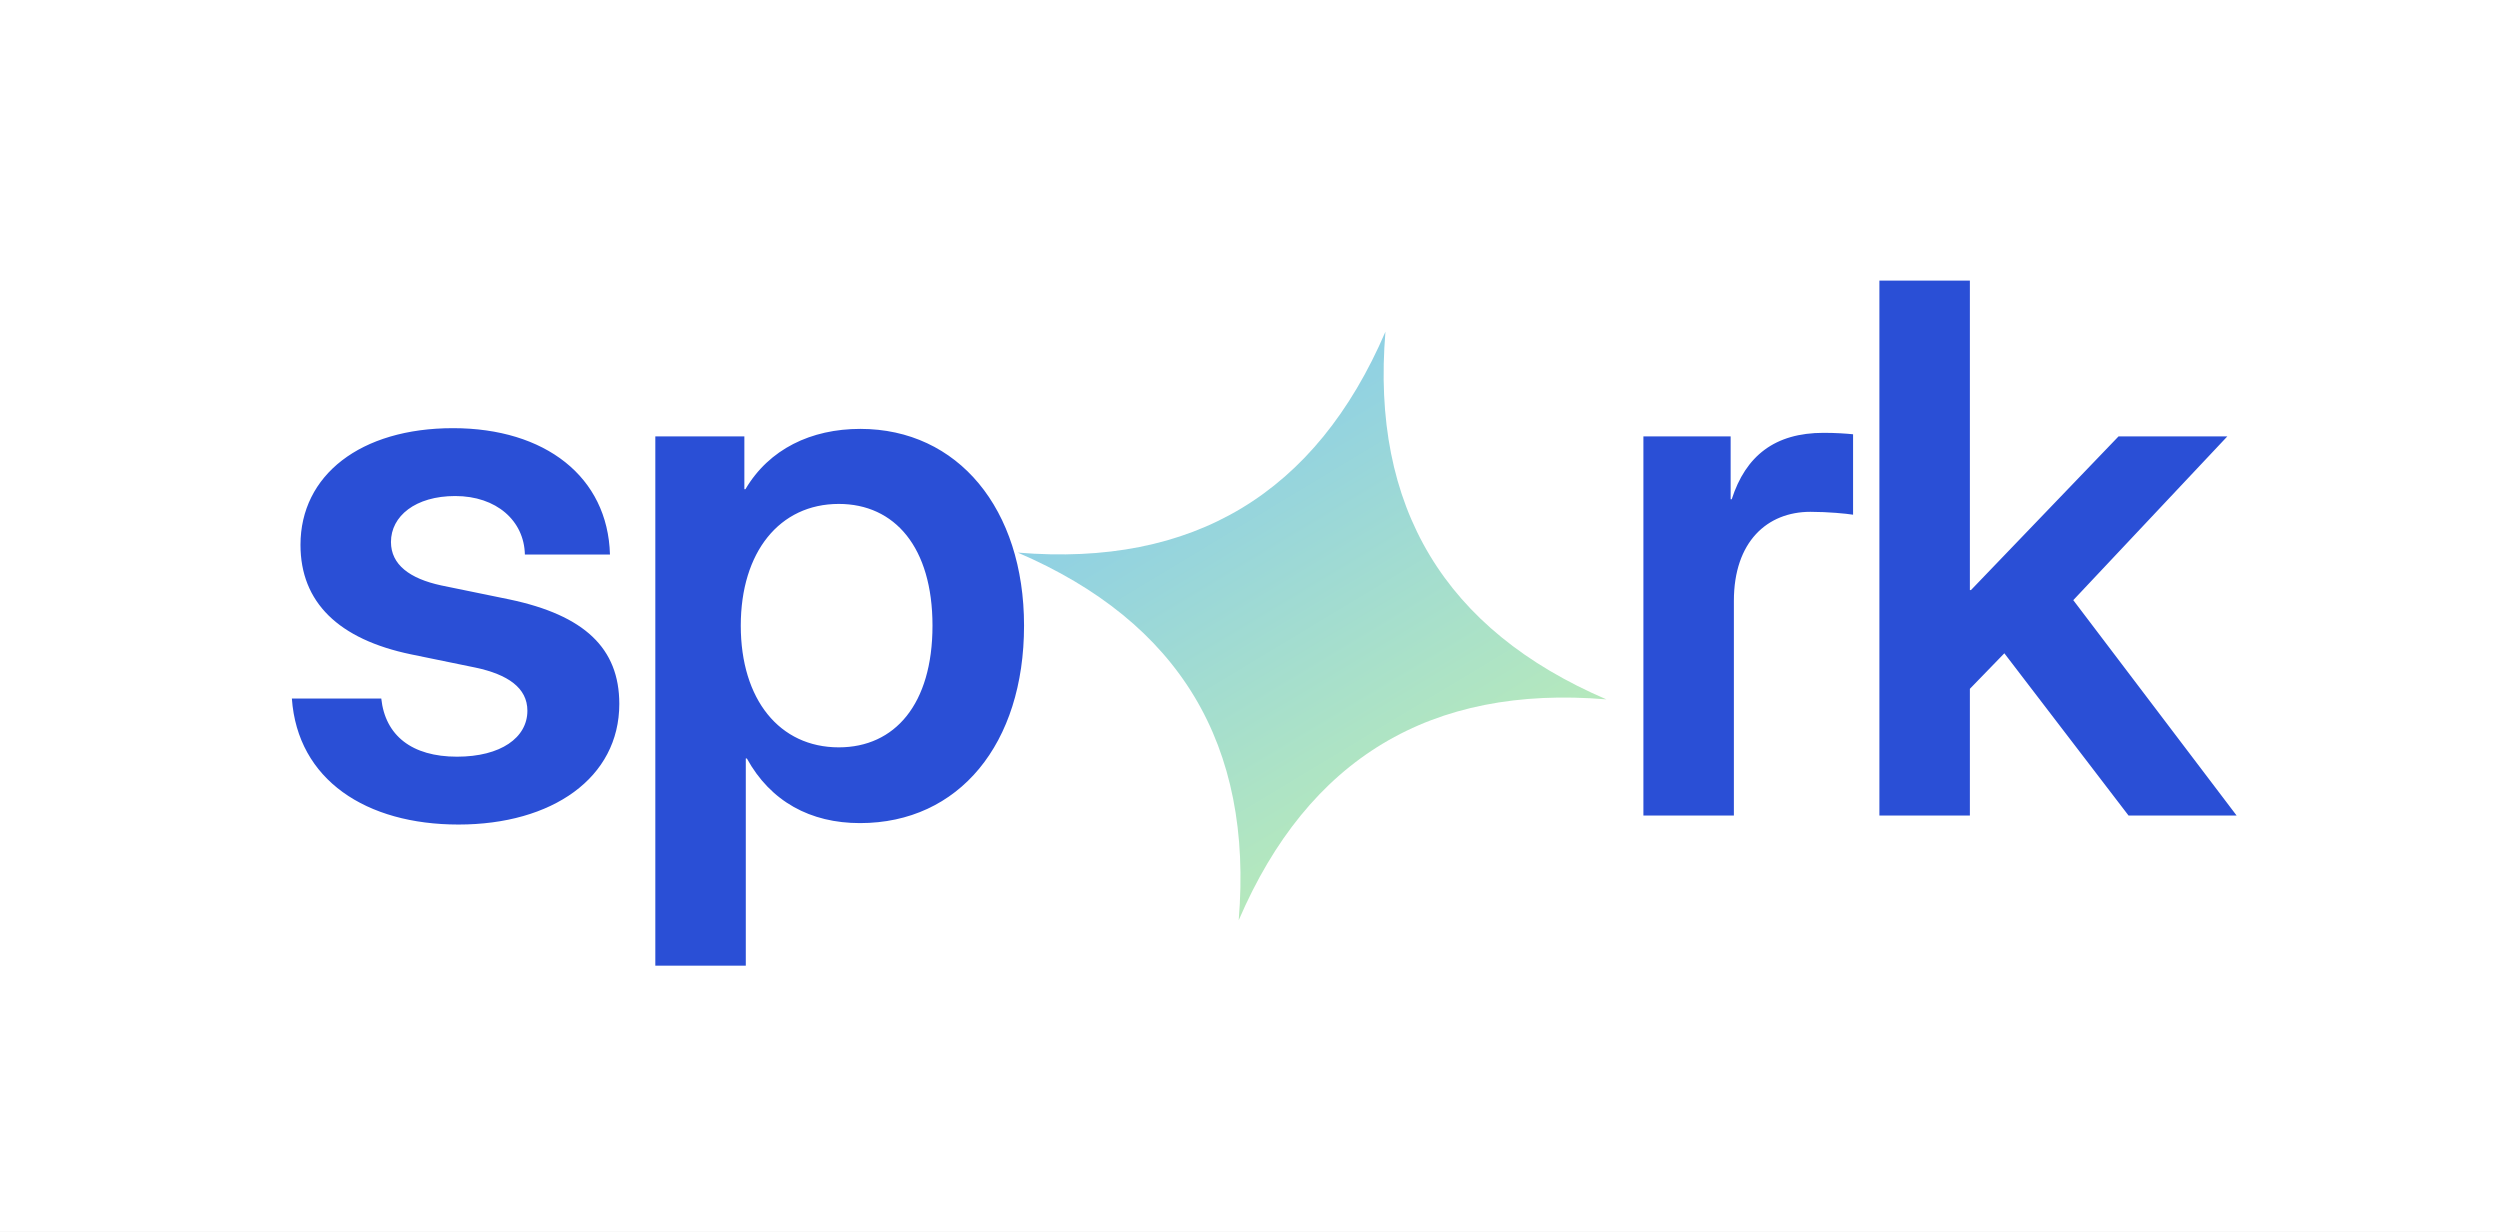
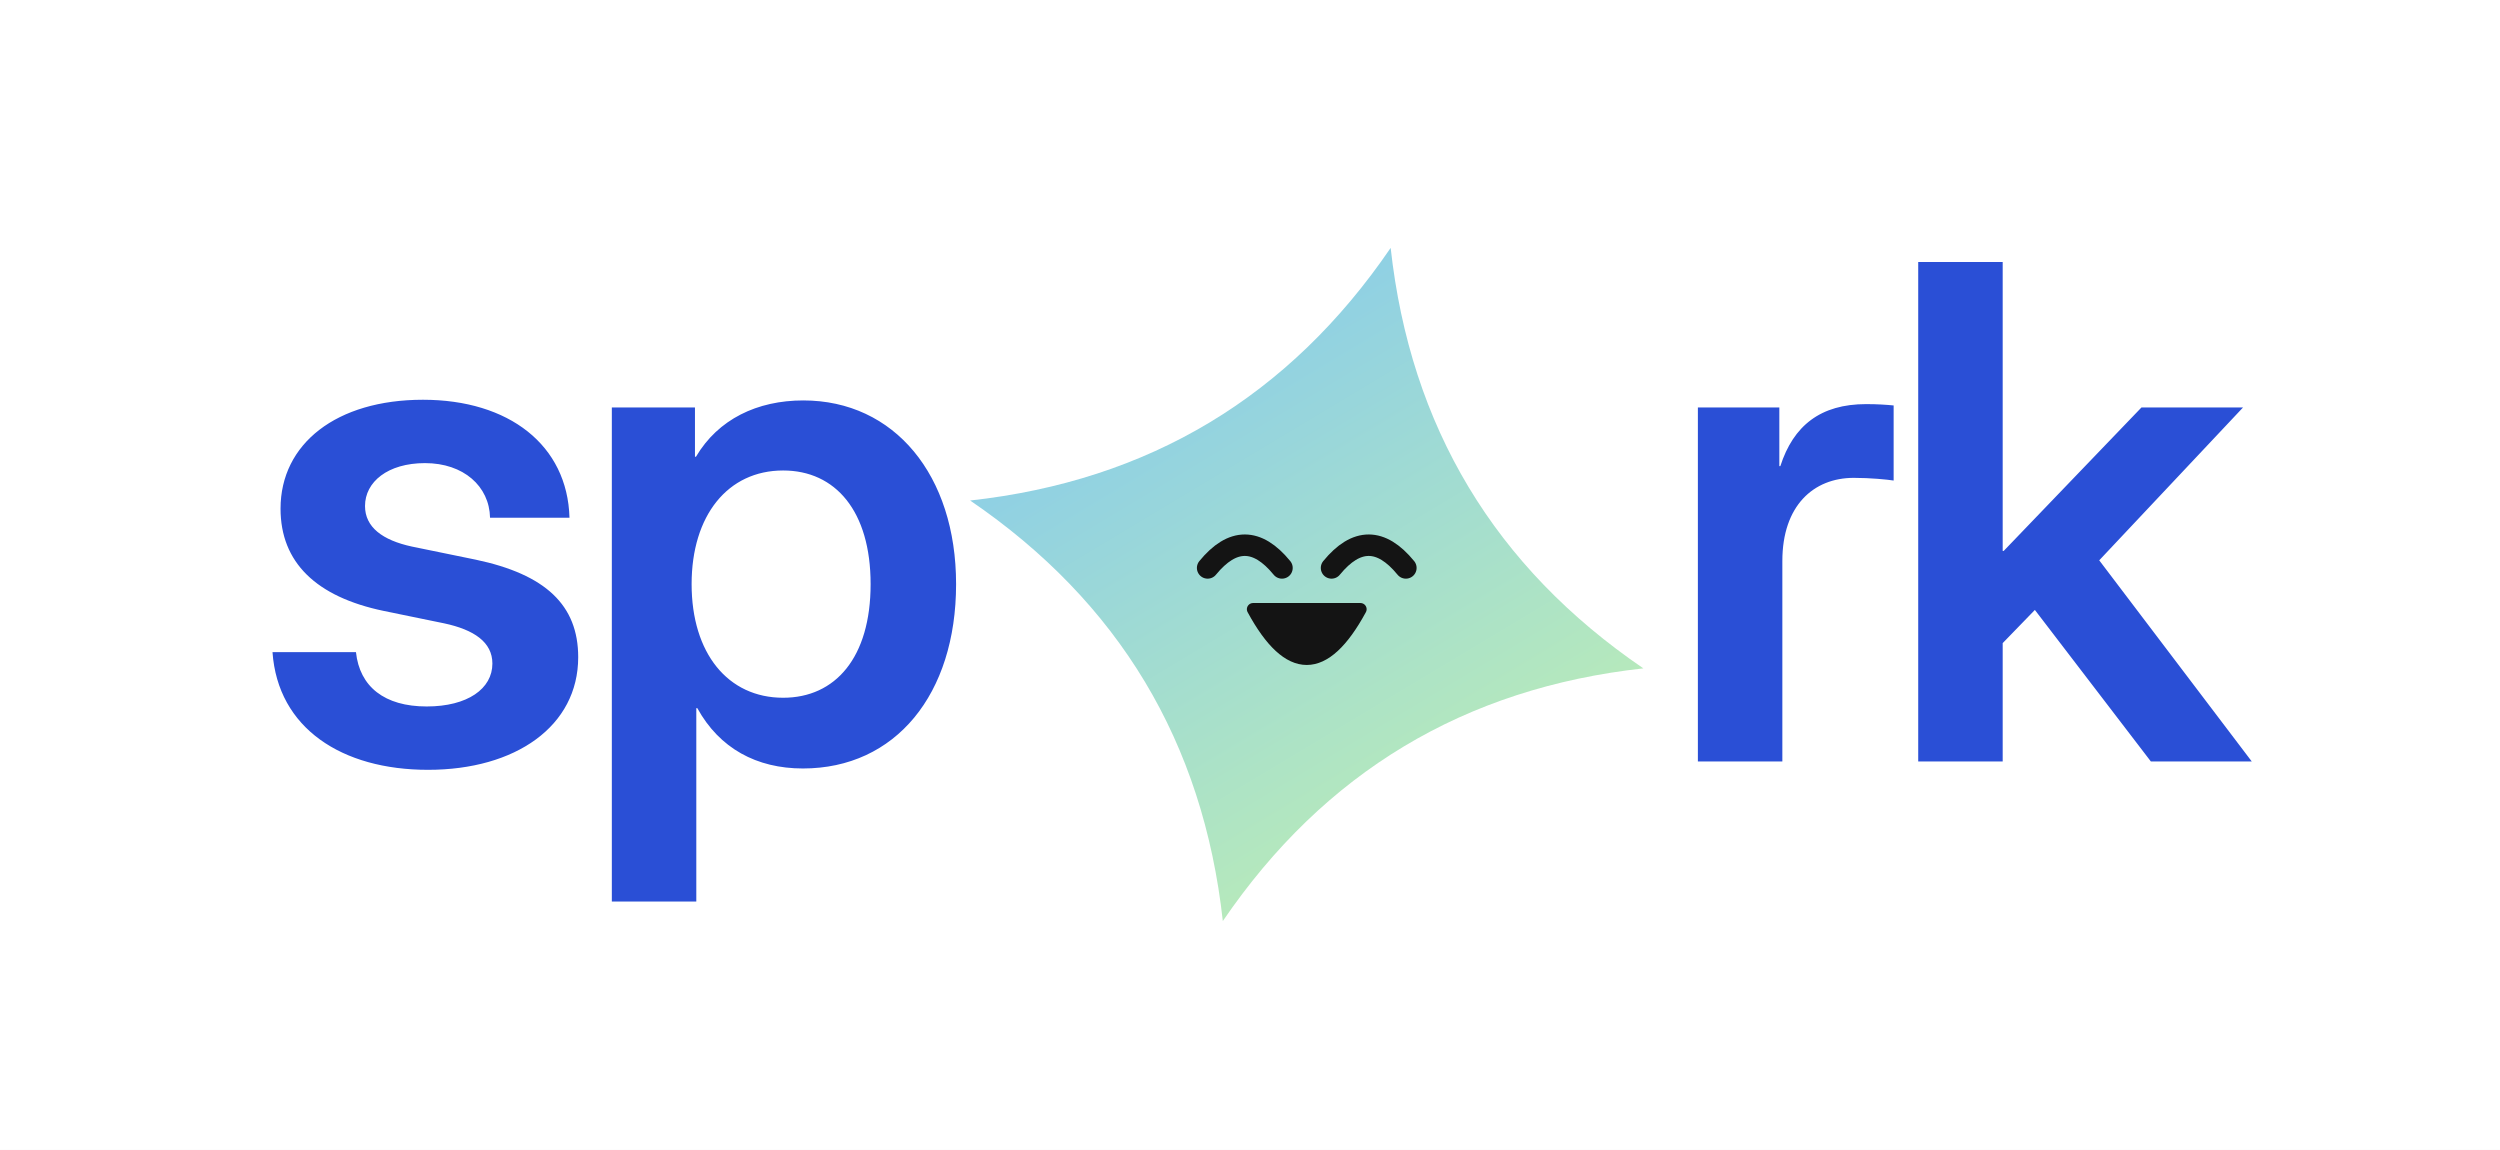
- <svg xmlns="http://www.w3.org/2000/svg" viewBox="0 0 408 201" width="408" height="201" role="img" aria-label="Spark">
+ <svg xmlns="http://www.w3.org/2000/svg" viewBox="0 0 437 201" width="437" height="201" role="img" aria-label="Spark">
  <defs>
    <linearGradient id="sg" x1="0" y1="0" x2="1" y2="1">
      <stop offset="0" stop-color="#7CC4F8" />
      <stop offset="1" stop-color="#C9F5A8" />
    </linearGradient>
  </defs>
-   <rect width="408" height="201" fill="#FFFFFF" />
+   <rect width="437" height="201" fill="#FFFFFF" />
  <g transform="translate(44 133.1)">
-     <path d="M30.82 1.465C46.113 1.465 57.07 -6.152 57.07 -18.223C57.07 -27.305 51.387 -32.695 39.141 -35.273L28.008 -37.559C22.852 -38.672 19.805 -40.957 19.805 -44.648C19.805 -48.867 23.789 -52.148 30.293 -52.148C37.031 -52.148 41.543 -48.105 41.66 -42.598H55.547C55.195 -55.312 44.941 -63.223 29.941 -63.223C14.824 -63.223 5.039 -55.547 5.039 -44.18C5.039 -34.805 11.25 -28.77 23.086 -26.309L33.633 -24.141C38.848 -23.027 42.07 -20.859 42.07 -17.109C42.07 -12.715 37.734 -9.609 30.586 -9.609C23.203 -9.609 18.867 -13.066 18.223 -19.102H3.633C4.57 -5.801 15.762 1.465 30.82 1.465ZM62.948 24.492H77.714V-9.316H77.89C81.757 -2.285 88.261 1.23 96.347 1.23C112.519 1.23 123.124 -11.719 123.124 -30.996C123.124 -50.039 112.343 -63.105 96.405 -63.105C88.378 -63.105 81.523 -59.824 77.655 -53.262H77.48V-61.875H62.948ZM92.89 -11.133C83.222 -11.133 76.894 -18.926 76.894 -30.996C76.894 -43.008 83.222 -50.859 92.89 -50.859C102.03 -50.859 108.183 -43.77 108.183 -30.996C108.183 -18.164 102.03 -11.133 92.89 -11.133ZM224.203 0.0H238.969V-35.039C238.969 -44.707 244.418 -49.57 251.449 -49.57C254.379 -49.57 257.309 -49.277 258.422 -49.102V-62.227C257.25 -62.344 255.609 -62.461 253.617 -62.461C245.648 -62.461 240.902 -58.711 238.617 -51.621H238.441V-61.875H224.203ZM262.718 0.0H277.484V-20.684L283.109 -26.484L303.382 0.0H321.019L294.359 -35.156L319.495 -61.875H301.741L277.659 -36.797H277.484V-87.305H262.718Z" fill="#2A4FD6" />
-     <g transform="rotate(14 170.13 -30.94)">
-       <path d="M170.13 -80.44 Q177.06 -37.87 219.63 -30.94 Q177.06 -24.01 170.13 18.56 Q163.20 -24.01 120.63 -30.94 Q163.20 -37.87 170.13 -80.44Z" fill="url(#sg)" />
+     <path d="M30.82 1.465C46.113 1.465 57.07 -6.152 57.07 -18.223C57.07 -27.305 51.387 -32.695 39.141 -35.273L28.008 -37.559C22.852 -38.672 19.805 -40.957 19.805 -44.648C19.805 -48.867 23.789 -52.148 30.293 -52.148C37.031 -52.148 41.543 -48.105 41.66 -42.598H55.547C55.195 -55.312 44.941 -63.223 29.941 -63.223C14.824 -63.223 5.039 -55.547 5.039 -44.18C5.039 -34.805 11.25 -28.77 23.086 -26.309L33.633 -24.141C38.848 -23.027 42.07 -20.859 42.07 -17.109C42.07 -12.715 37.734 -9.609 30.586 -9.609C23.203 -9.609 18.867 -13.066 18.223 -19.102H3.633C4.57 -5.801 15.762 1.465 30.82 1.465ZM62.948 24.492H77.714V-9.316H77.89C81.757 -2.285 88.261 1.23 96.347 1.23C112.519 1.23 123.124 -11.719 123.124 -30.996C123.124 -50.039 112.343 -63.105 96.405 -63.105C88.378 -63.105 81.523 -59.824 77.655 -53.262H77.48V-61.875H62.948ZM92.89 -11.133C83.222 -11.133 76.894 -18.926 76.894 -30.996C76.894 -43.008 83.222 -50.859 92.89 -50.859C102.03 -50.859 108.183 -43.77 108.183 -30.996C108.183 -18.164 102.03 -11.133 92.89 -11.133ZM252.789 0.0H267.555V-35.039C267.555 -44.707 273.004 -49.57 280.035 -49.57C282.965 -49.57 285.895 -49.277 287.008 -49.102V-62.227C285.836 -62.344 284.196 -62.461 282.203 -62.461C274.235 -62.461 269.489 -58.711 267.203 -51.621H267.028V-61.875H252.789ZM291.304 0.0H306.07V-20.684L311.695 -26.484L331.968 0.0H349.605L322.945 -35.156L348.082 -61.875H330.328L306.246 -36.797H306.07V-87.305H291.304Z" fill="#2A4FD6" />
+     <g>
+       <g transform="rotate(14 184.42 -30.94)">
+         <path d="M184.42 -91.57 Q200.79 -47.31 245.06 -30.94 Q200.79 -14.57 184.42 29.70 Q168.05 -14.57 123.78 -30.94 Q168.05 -47.31 184.42 -91.57Z" fill="url(#sg)" />
+       </g>
+       <g transform="translate(184.42 -30.94)">
+         <g transform="scale(0.7219)" fill="none" stroke="#141414" stroke-width="5.2" stroke-linecap="round" stroke-linejoin="round">
+           <path d="M-24 -4 Q-15 -15 -6 -4" />
+           <path d="M6 -4 Q15 -15 24 -4" />
+           <path d="M-13 6 Q0 30 13 6 Z" fill="#141414" stroke-width="3" />
+         </g>
+       </g>
    </g>
  </g>
</svg>
